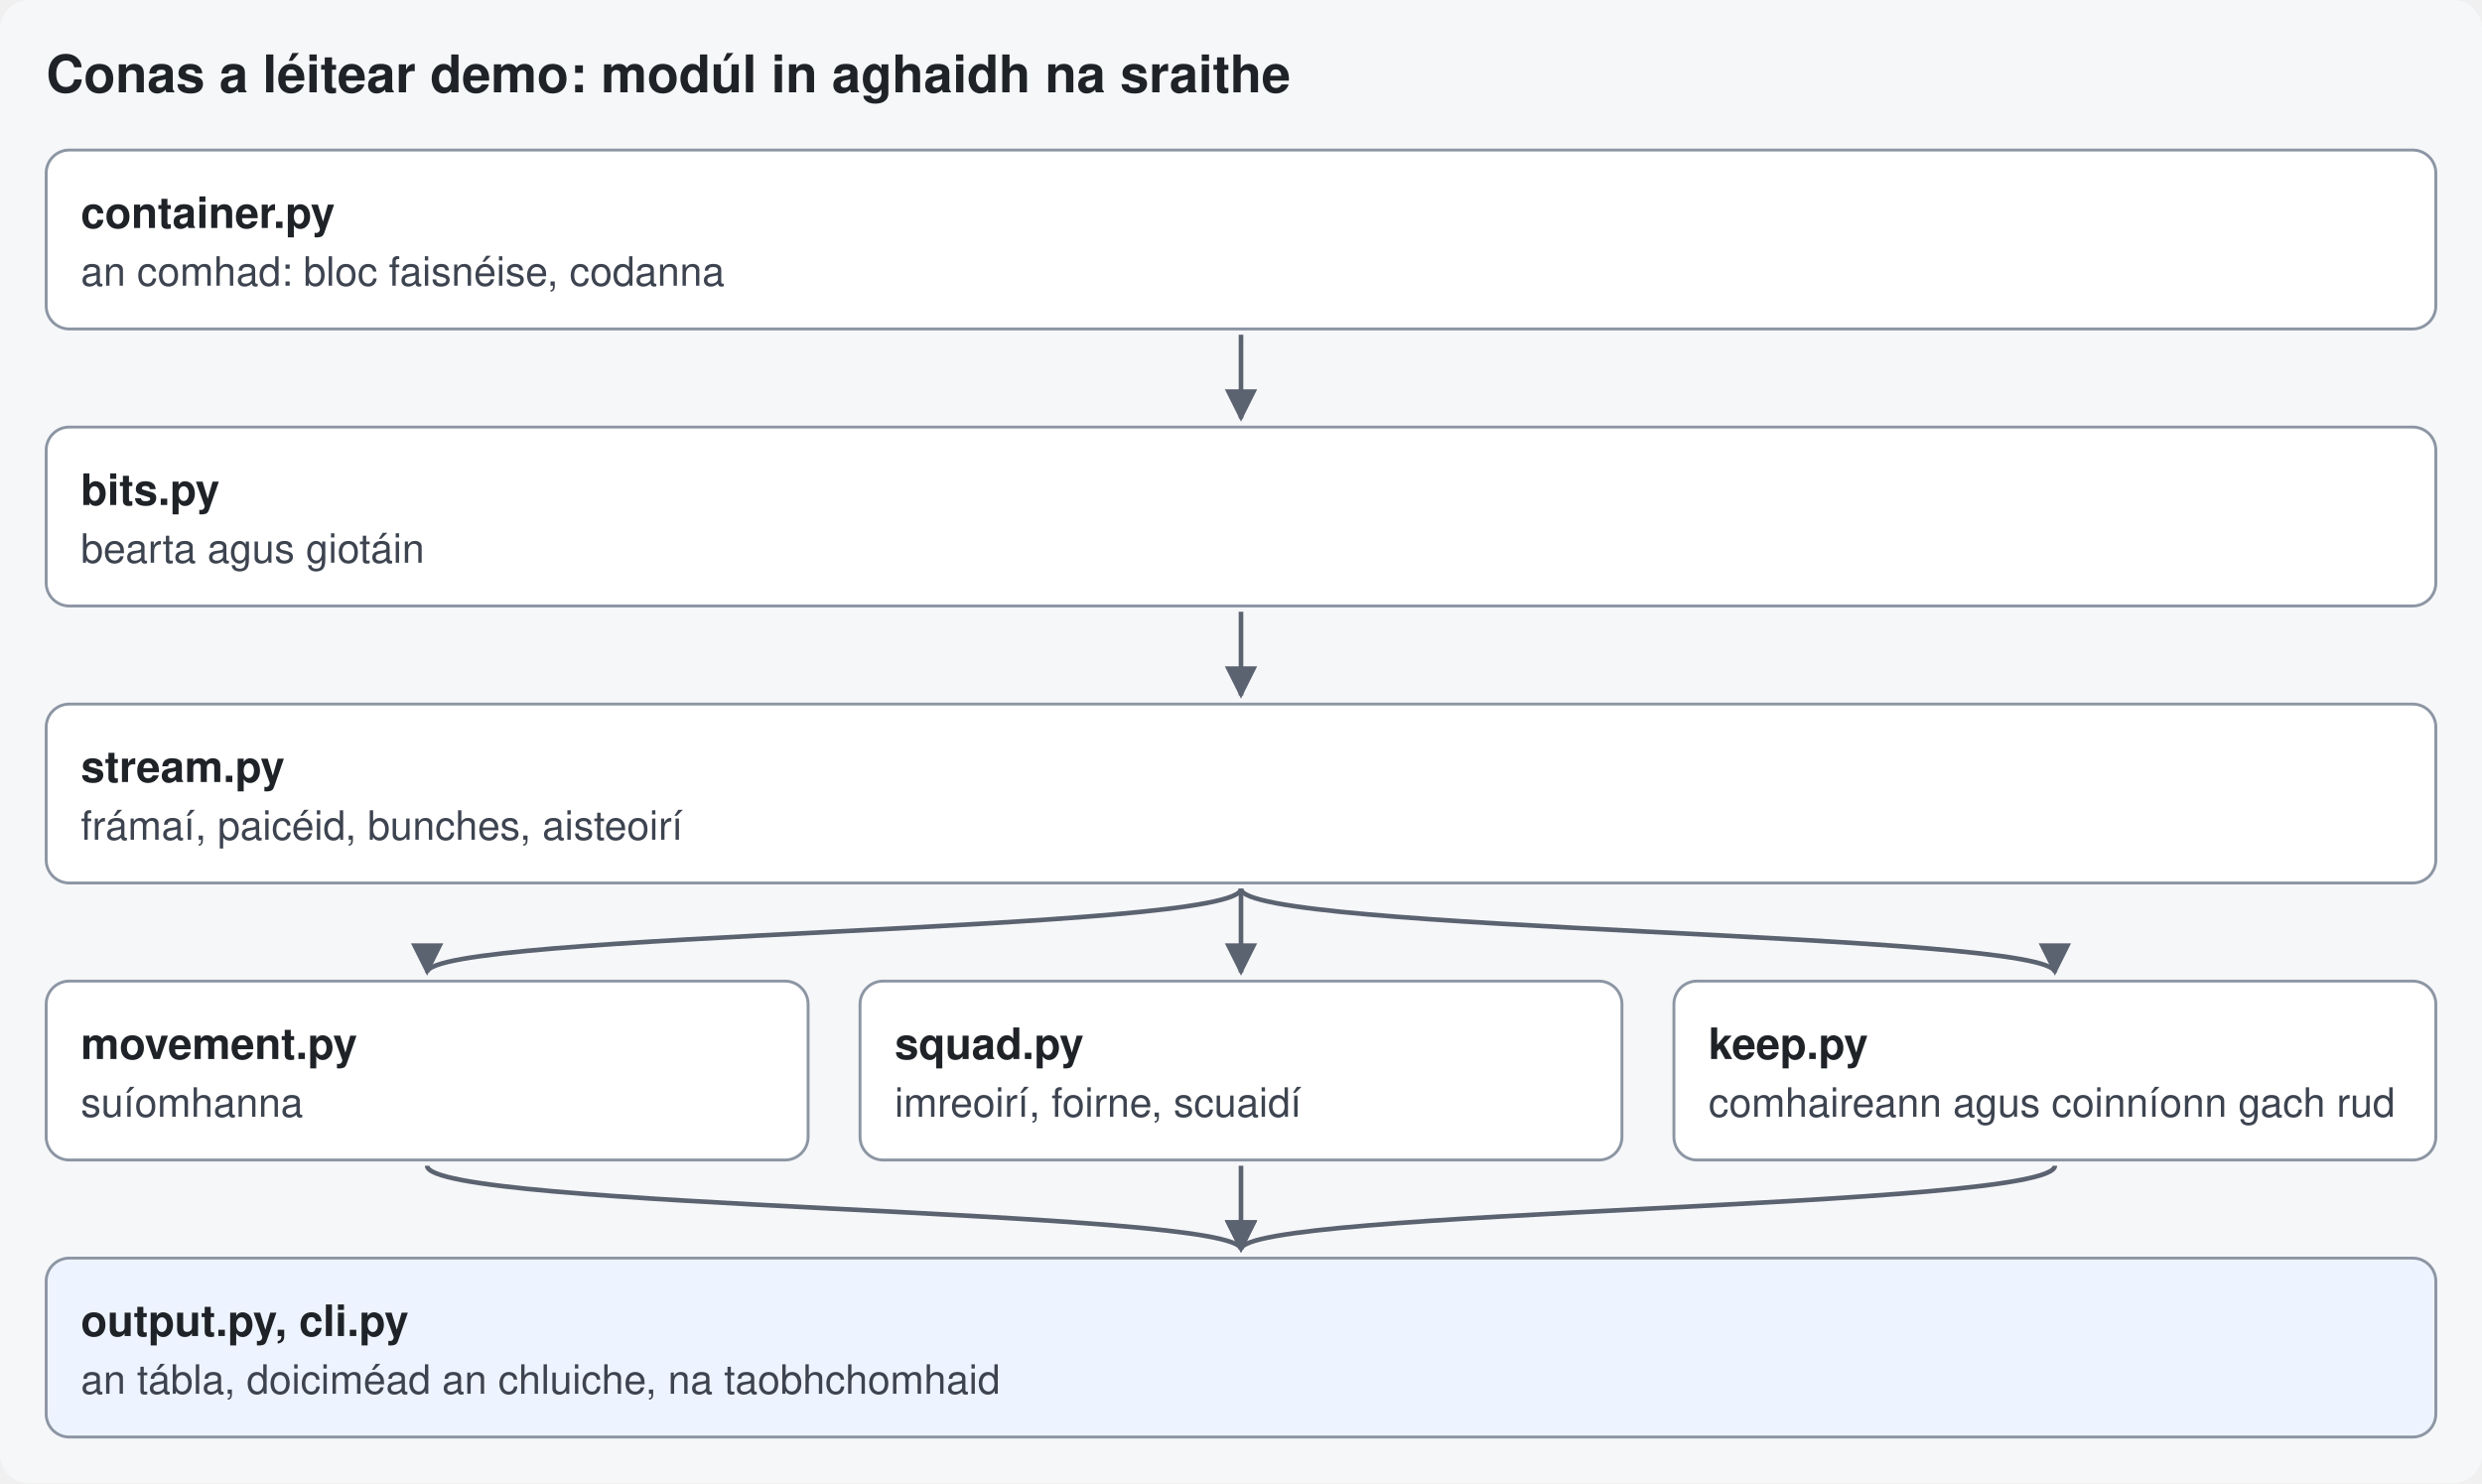
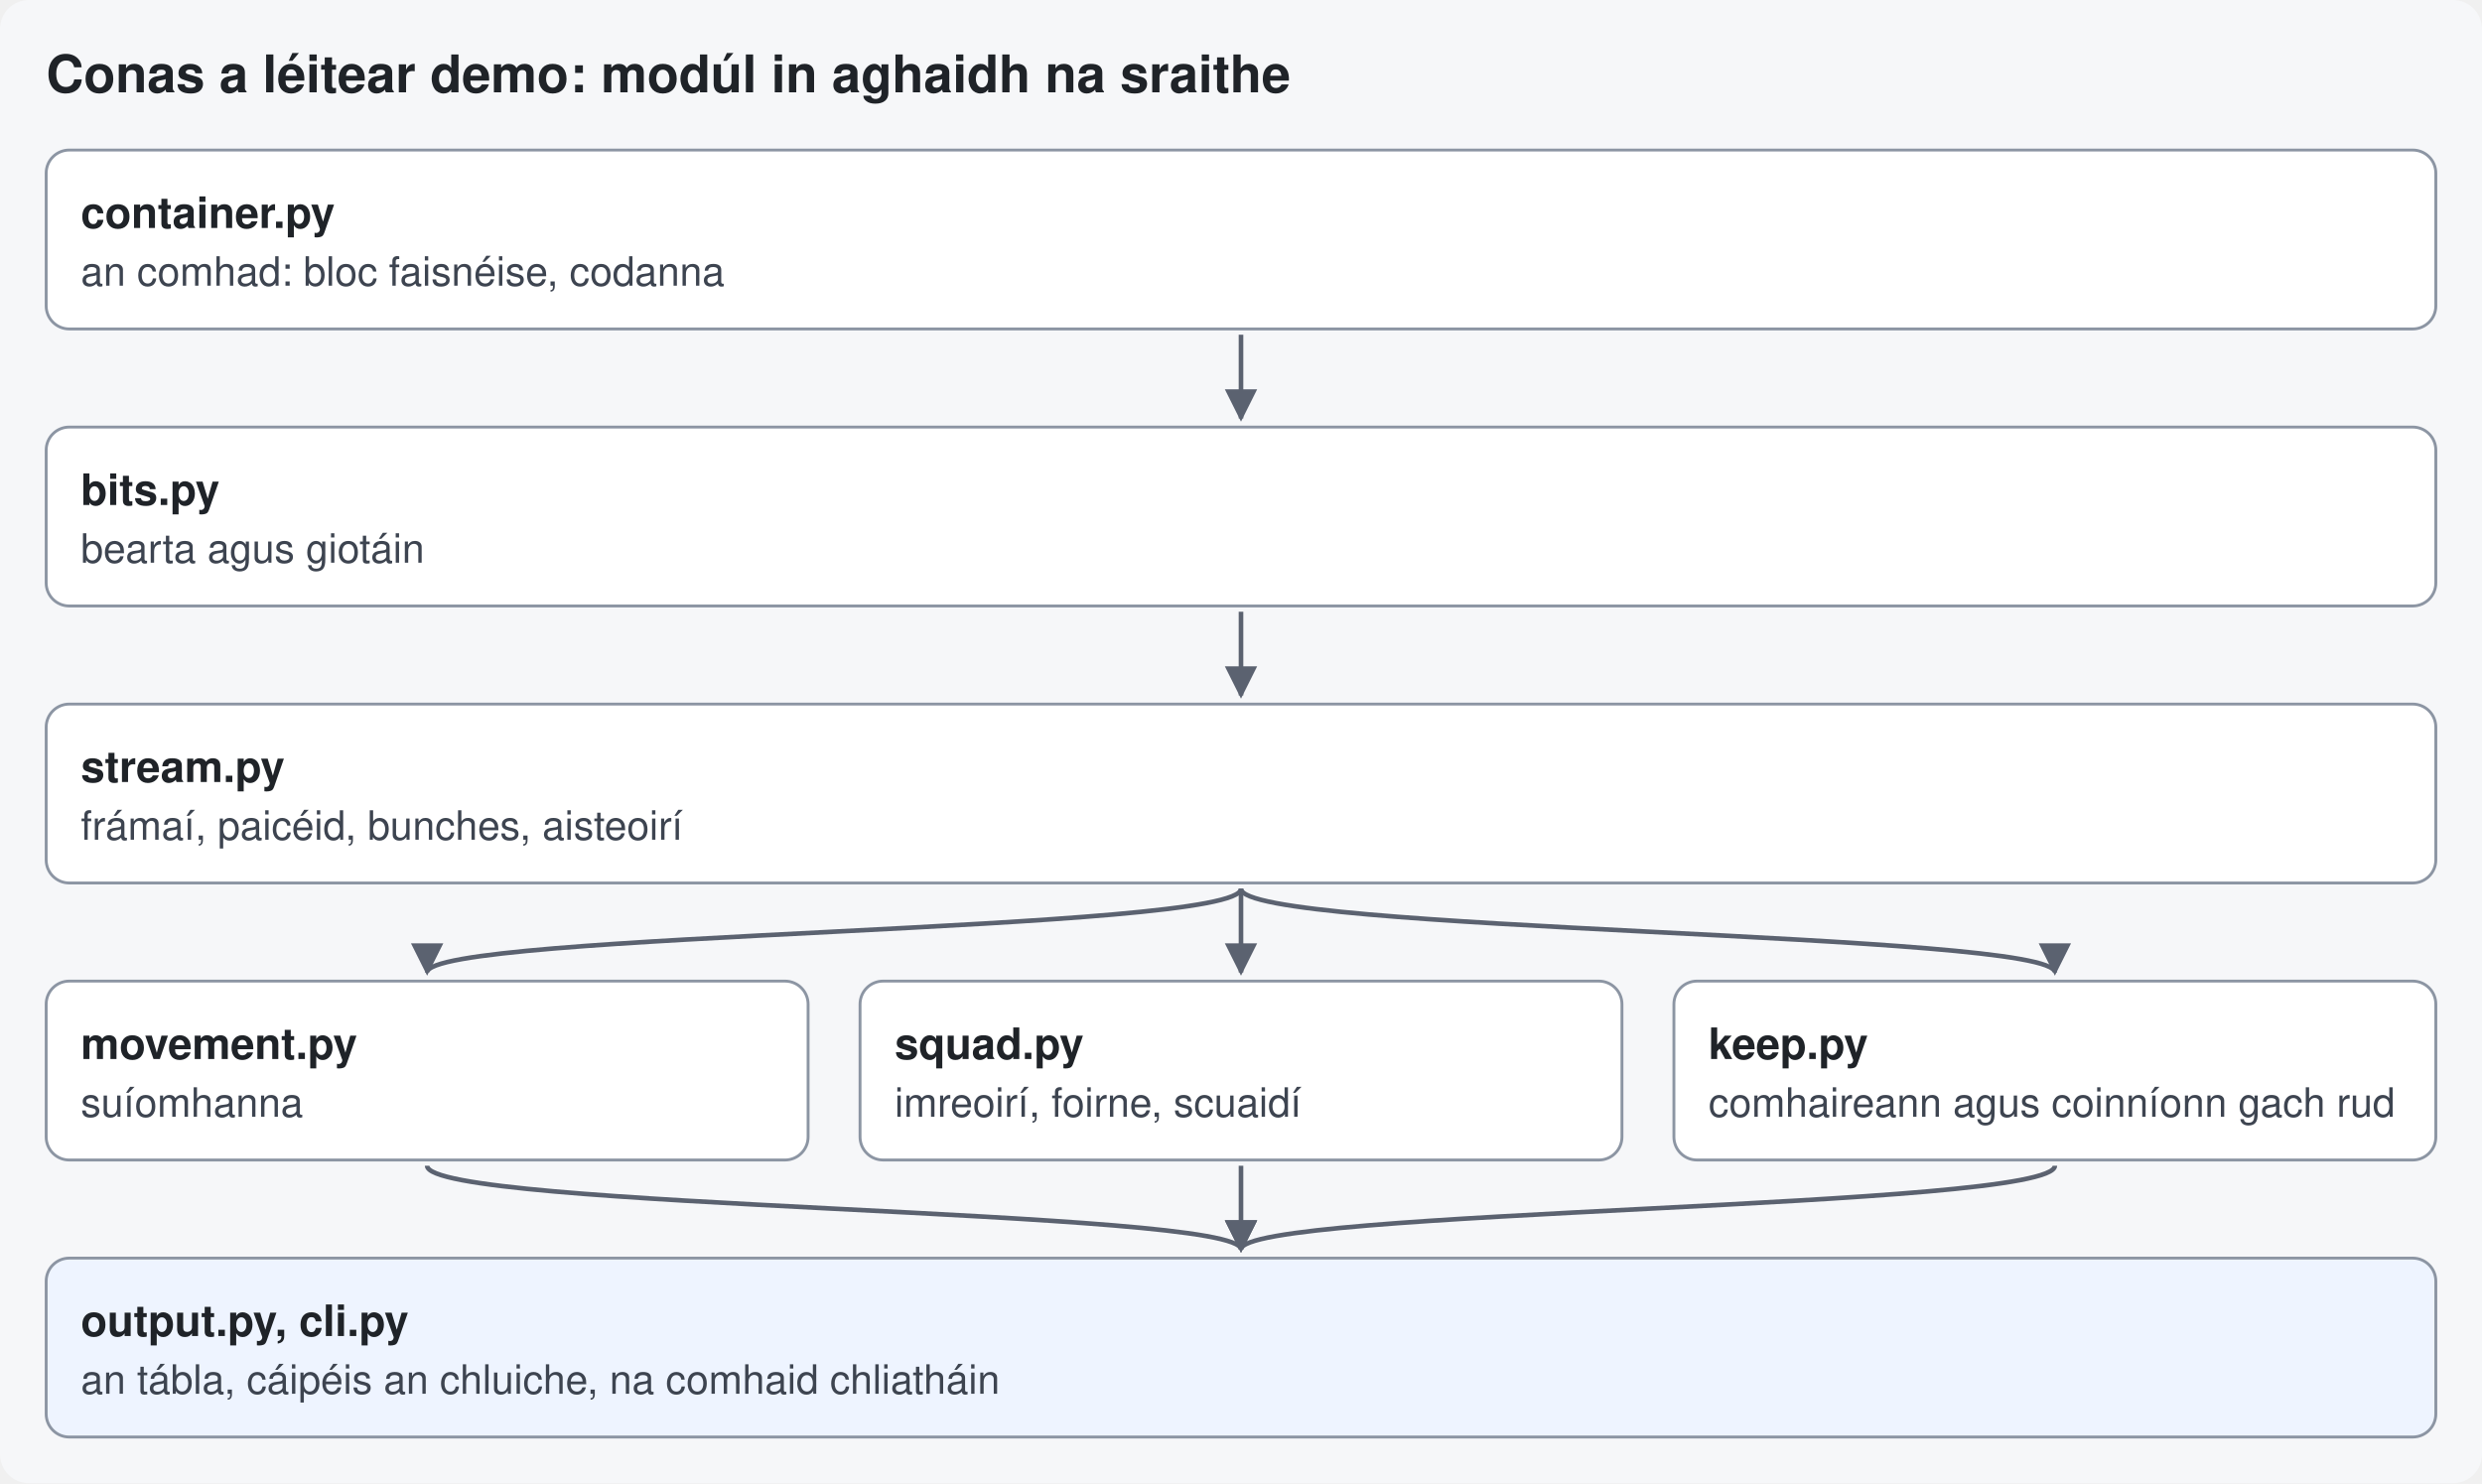
<svg xmlns="http://www.w3.org/2000/svg" width="860" height="514" viewBox="0 0 860 514" font-family="Segoe UI,Helvetica,Arial,sans-serif">
  <defs>
    <marker id="a" viewBox="0 0 10 10" refX="9" refY="5" markerWidth="7" markerHeight="7" orient="auto">
      <path d="M0,0L10,5L0,10z" fill="#5b6270" />
    </marker>
  </defs>
  <rect width="860" height="514" rx="10" fill="#f6f7f9" />
  <text x="16" y="32" font-size="18" fill="#1f2328" font-weight="600">Conas a léitear demo: modúl in aghaidh na sraithe</text>
  <rect x="16" y="52" width="828" height="62" rx="8" fill="#ffffff" stroke="#8c95a3" />
  <text x="28" y="79" font-size="15" fill="#1f2328" font-weight="600">container.py</text>
  <text x="28" y="99" font-size="14" fill="#3d4450">an comhad: bloc faisnéise, codanna</text>
  <rect x="16" y="148" width="828" height="62" rx="8" fill="#ffffff" stroke="#8c95a3" />
  <text x="28" y="175" font-size="15" fill="#1f2328" font-weight="600">bits.py</text>
  <text x="28" y="195" font-size="14" fill="#3d4450">bearta agus giotáin</text>
  <path d="M430,116 C430,131.0 430,131.0 430,145" fill="none" stroke="#5b6270" stroke-width="1.6" marker-end="url(#a)" />
  <rect x="16" y="244" width="828" height="62" rx="8" fill="#ffffff" stroke="#8c95a3" />
  <text x="28" y="271" font-size="15" fill="#1f2328" font-weight="600">stream.py</text>
  <text x="28" y="291" font-size="14" fill="#3d4450">frámaí, paicéid, bunches, aisteoirí</text>
  <path d="M430,212 C430,227.0 430,227.0 430,241" fill="none" stroke="#5b6270" stroke-width="1.6" marker-end="url(#a)" />
  <rect x="16" y="340" width="264" height="62" rx="8" fill="#ffffff" stroke="#8c95a3" />
  <text x="28" y="367" font-size="15" fill="#1f2328" font-weight="600">movement.py</text>
  <text x="28" y="387" font-size="14" fill="#3d4450">suíomhanna</text>
  <rect x="298" y="340" width="264" height="62" rx="8" fill="#ffffff" stroke="#8c95a3" />
  <text x="310" y="367" font-size="15" fill="#1f2328" font-weight="600">squad.py</text>
  <text x="310" y="387" font-size="14" fill="#3d4450">imreoirí, foirne, scuaidí</text>
  <rect x="580" y="340" width="264" height="62" rx="8" fill="#ffffff" stroke="#8c95a3" />
  <text x="592" y="367" font-size="15" fill="#1f2328" font-weight="600">keep.py</text>
  <text x="592" y="387" font-size="14" fill="#3d4450">comhaireann agus coinníonn gach rud</text>
  <path d="M430,308 C430,323.0 148,323.0 148,337" fill="none" stroke="#5b6270" stroke-width="1.6" marker-end="url(#a)" />
  <path d="M430,308 C430,323.0 430,323.0 430,337" fill="none" stroke="#5b6270" stroke-width="1.6" marker-end="url(#a)" />
  <path d="M430,308 C430,323.0 712,323.0 712,337" fill="none" stroke="#5b6270" stroke-width="1.6" marker-end="url(#a)" />
  <rect x="16" y="436" width="828" height="62" rx="8" fill="#eef4ff" stroke="#8c95a3" />
  <text x="28" y="463" font-size="15" fill="#1f2328" font-weight="600">output.py, cli.py</text>
-   <text x="28" y="483" font-size="14" fill="#3d4450">an tábla, doiciméad an chluiche, na taobhchomhaid</text>
+   <text x="28" y="483" font-size="14" fill="#3d4450">an tábla, cáipéis an chluiche, na comhaid chliatháin</text>
  <path d="M148,404 C148,419.0 430,419.0 430,433" fill="none" stroke="#5b6270" stroke-width="1.6" marker-end="url(#a)" />
  <path d="M430,404 C430,419.0 430,419.0 430,433" fill="none" stroke="#5b6270" stroke-width="1.6" marker-end="url(#a)" />
  <path d="M712,404 C712,419.0 430,419.0 430,433" fill="none" stroke="#5b6270" stroke-width="1.6" marker-end="url(#a)" />
</svg>
